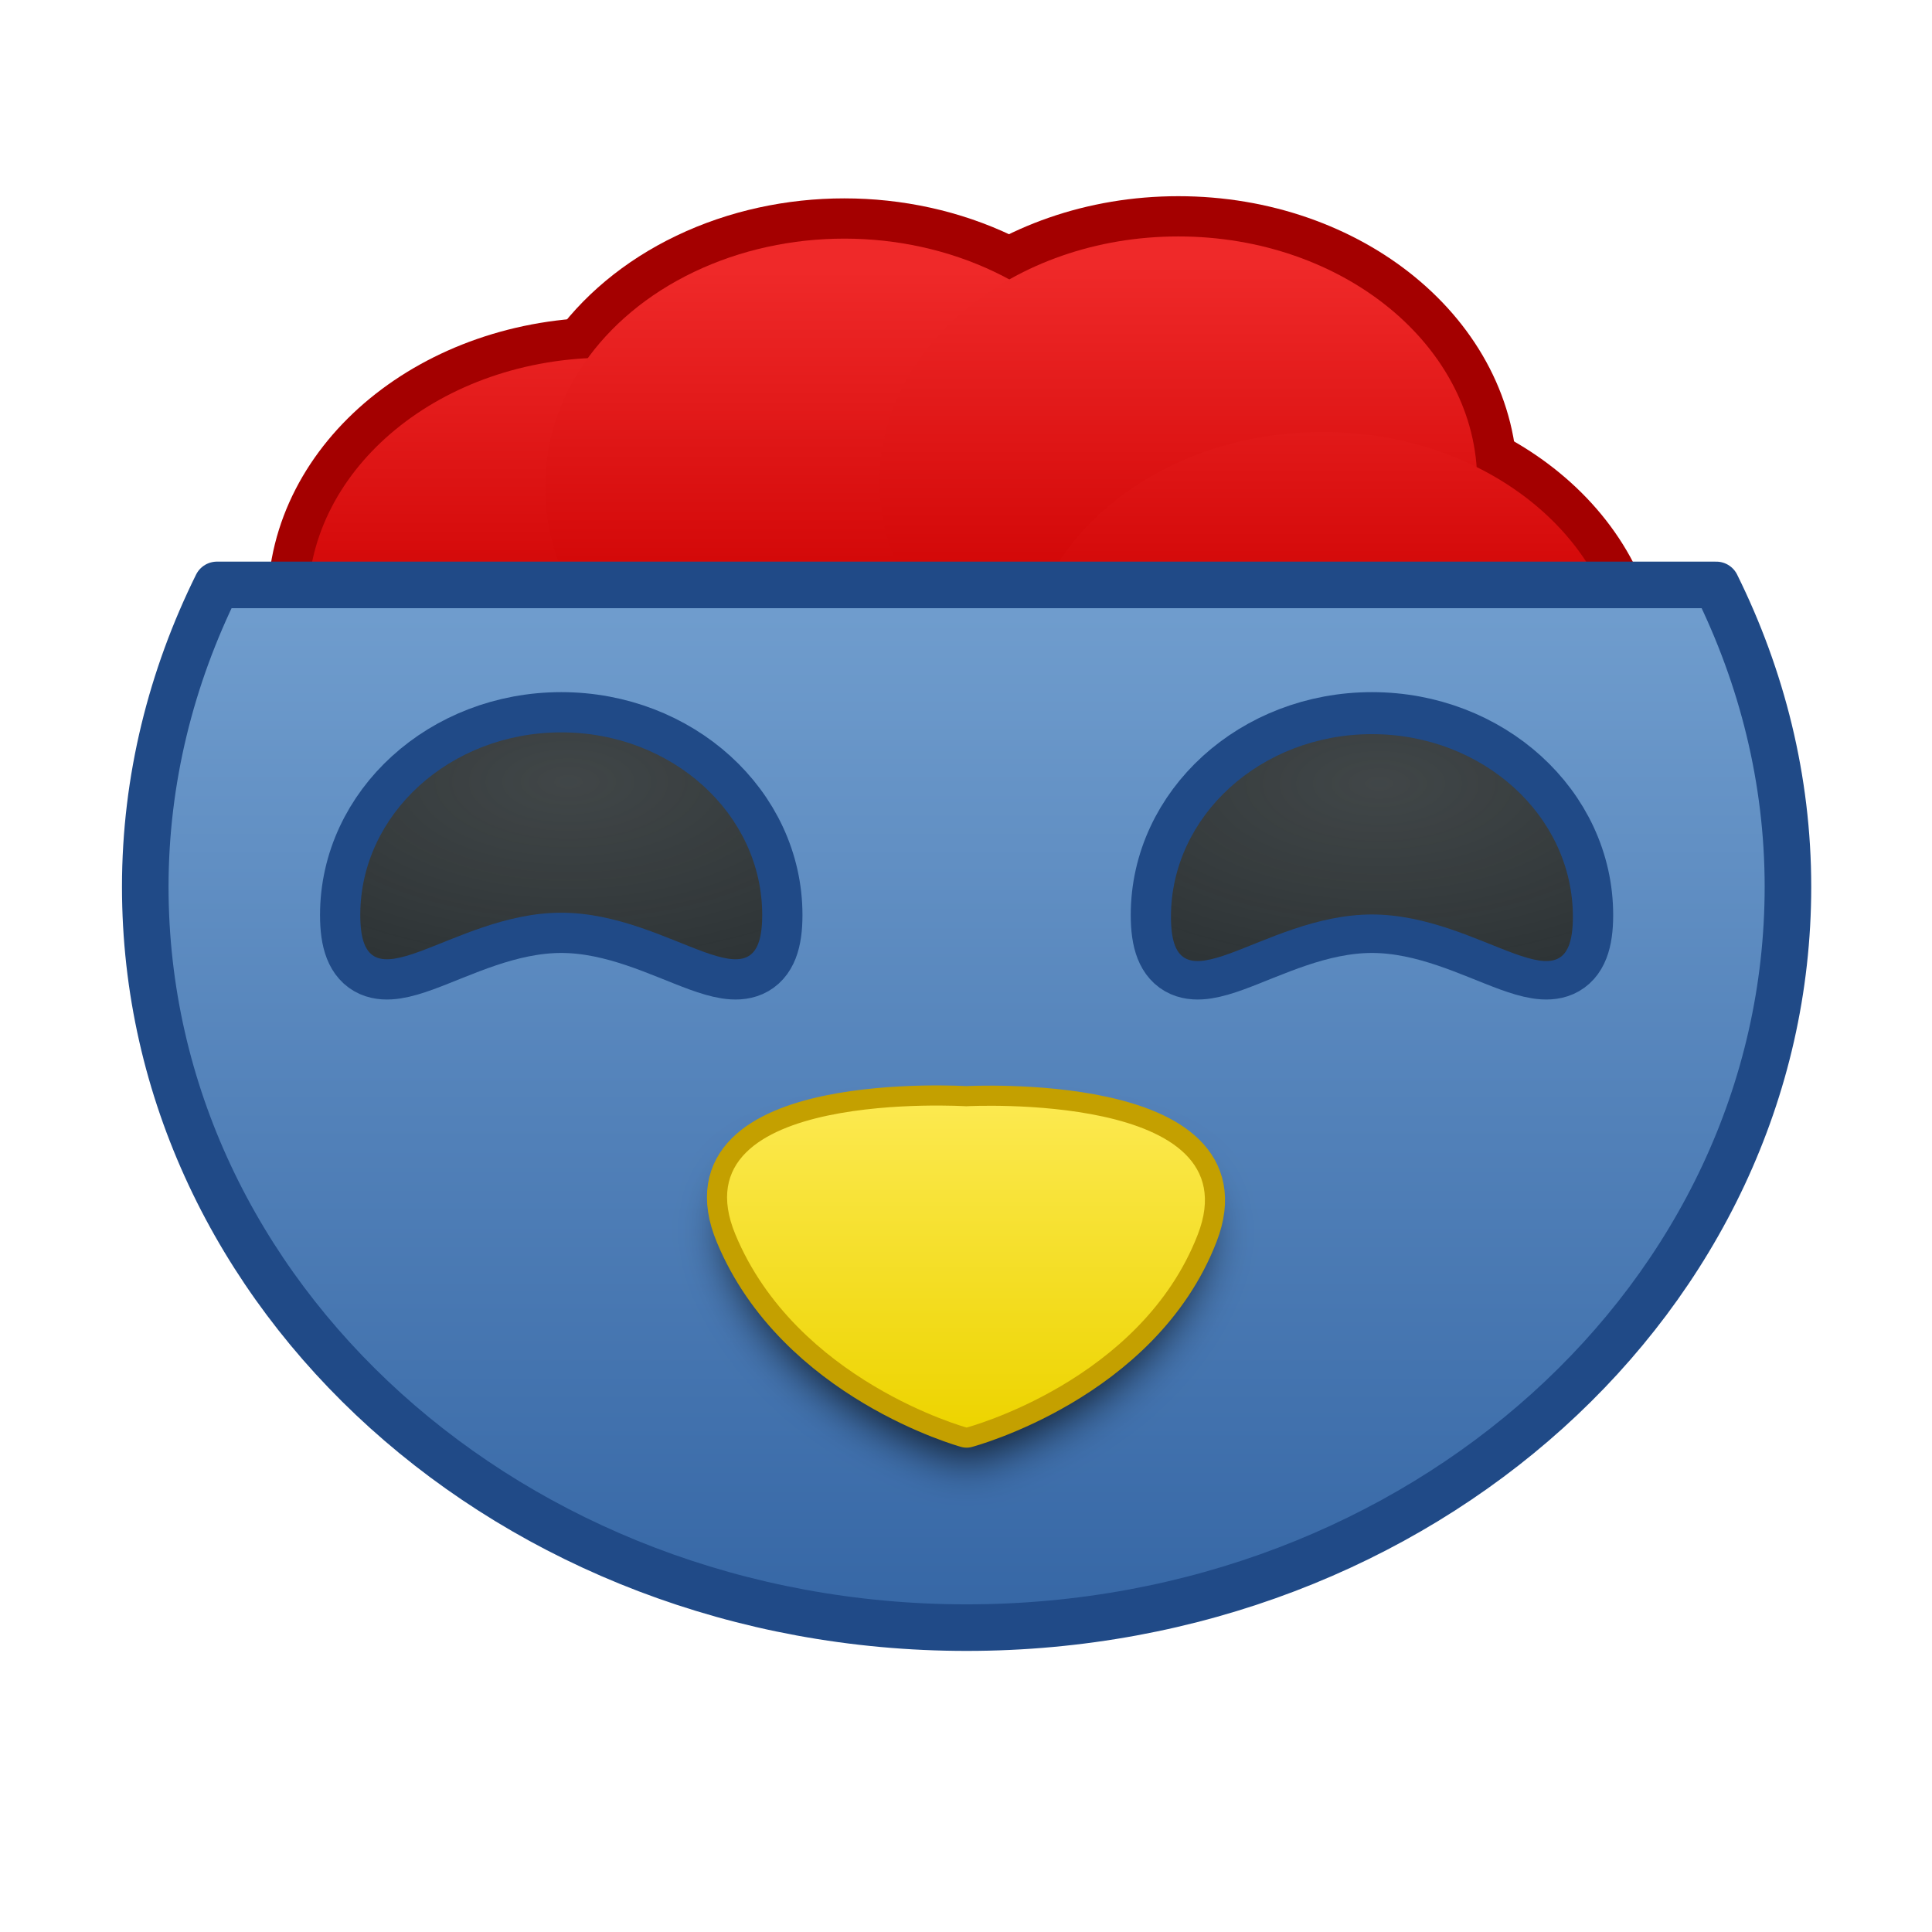
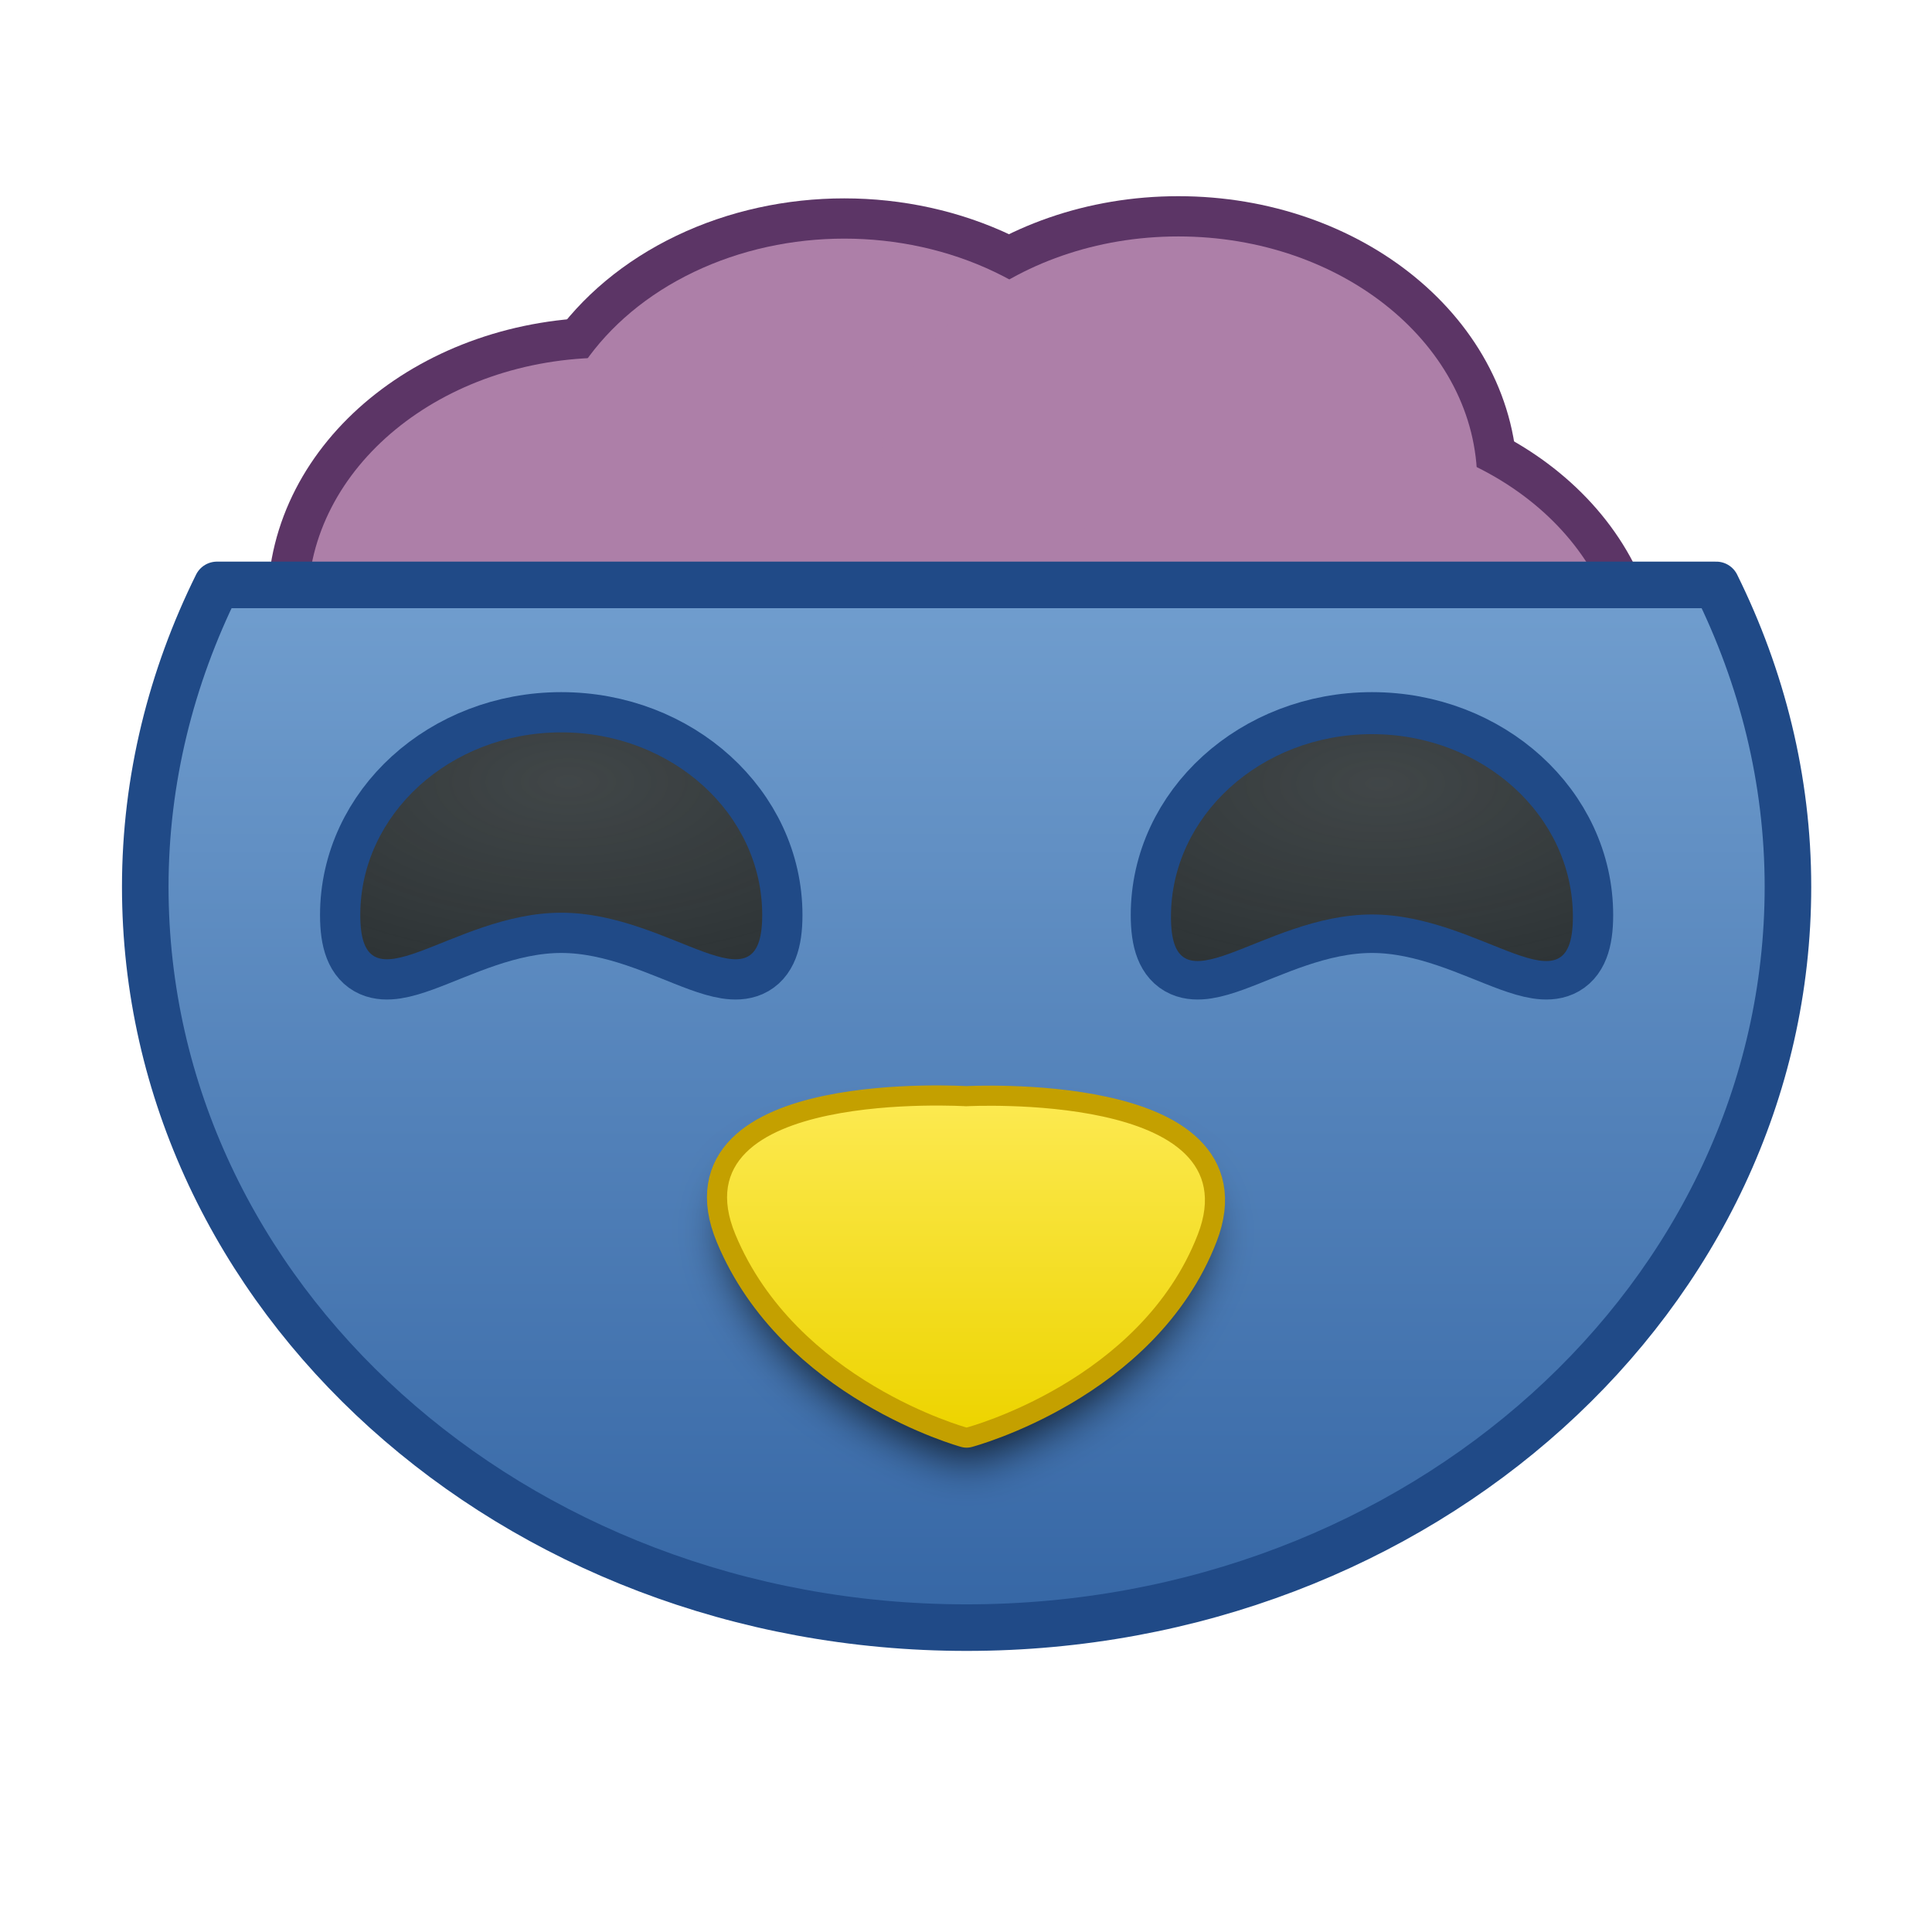
<svg xmlns="http://www.w3.org/2000/svg" xmlns:xlink="http://www.w3.org/1999/xlink" width="48px" height="48px" id="svg2993" version="1.1">
  <defs id="defs2995">
    <linearGradient id="linearGradient3839">
      <stop style="stop-color:#eeeeec;stop-opacity:1;" offset="0" id="stop3841" />
      <stop style="stop-color:#eeeeec;stop-opacity:0;" offset="1" id="stop3843" />
    </linearGradient>
    <linearGradient id="linearGradient3845">
      <stop style="stop-color:#aeaead;stop-opacity:1;" offset="0" id="stop3847" />
      <stop style="stop-color:#eeeeec;stop-opacity:0;" offset="1" id="stop3849" />
    </linearGradient>
    <linearGradient id="linearGradient3882">
      <stop style="stop-color:#babdb6;stop-opacity:1;" offset="0" id="stop3884" />
      <stop style="stop-color:#eeeeec;stop-opacity:1;" offset="1" id="stop3886" />
    </linearGradient>
    <linearGradient id="linearGradient3872">
      <stop id="stop3880" offset="0" style="stop-color:#e0e2dd;stop-opacity:1;" />
      <stop style="stop-color:#eeeeec;stop-opacity:1;" offset="1" id="stop3876" />
    </linearGradient>
    <linearGradient id="linearGradient4114">
      <stop style="stop-color:#edd400;stop-opacity:1;" offset="0" id="stop4116" />
      <stop style="stop-color:#fce94f;stop-opacity:1;" offset="1" id="stop4118" />
    </linearGradient>
    <linearGradient id="linearGradient3939">
      <stop style="stop-color:#ef2929;stop-opacity:1;" offset="0" id="stop3941" />
      <stop style="stop-color:#cc0000;stop-opacity:1;" offset="1" id="stop3943" />
    </linearGradient>
    <linearGradient id="linearGradient3820">
      <stop style="stop-color:#eeeeec;stop-opacity:1;" offset="0" id="stop3822" />
      <stop style="stop-color:#eeeeec;stop-opacity:0;" offset="1" id="stop3824" />
    </linearGradient>
    <linearGradient id="linearGradient3903">
      <stop style="stop-color:#eeeeec;stop-opacity:1;" offset="0" id="stop3905" />
      <stop style="stop-color:#ffffff;stop-opacity:0;" offset="1" id="stop3907" />
    </linearGradient>
    <linearGradient id="linearGradient3891">
      <stop style="stop-color:#2e3436;stop-opacity:1;" offset="0" id="stop3893" />
      <stop style="stop-color:#eeeeec;stop-opacity:1;" offset="1" id="stop3895" />
    </linearGradient>
    <linearGradient id="linearGradient3883">
      <stop style="stop-color:#2e3436;stop-opacity:1;" offset="0" id="stop3885" />
      <stop style="stop-color:#2e3436;stop-opacity:0;" offset="1" id="stop3887" />
    </linearGradient>
    <linearGradient id="linearGradient3801">
      <stop style="stop-color:#f57900;stop-opacity:1;" offset="0" id="stop3803" />
      <stop style="stop-color:#fcaf3e;stop-opacity:1;" offset="1" id="stop3805" />
    </linearGradient>
    <linearGradient id="linearGradient3784">
      <stop style="stop-color:#3465a4;stop-opacity:1;" offset="0" id="stop3786" />
      <stop style="stop-color:#729fcf;stop-opacity:1;" offset="1" id="stop3788" />
    </linearGradient>
    <linearGradient xlink:href="#linearGradient3784" id="linearGradient3790" x1="2.515" y1="44.204" x2="2.515" y2="17.14" gradientUnits="userSpaceOnUse" gradientTransform="translate(0.5149951,-3.186731)" />
    <linearGradient xlink:href="#linearGradient3801" id="linearGradient3808" gradientUnits="userSpaceOnUse" gradientTransform="matrix(0.680266,0,0,0.680266,7.673616,16.61139)" x1="24" y1="39.08" x2="23.87" y2="31.379" />
    <radialGradient xlink:href="#linearGradient3820" id="radialGradient3828" cx="23.093" cy="31.611" fx="23.093" fy="31.611" r="3.826" gradientTransform="matrix(1.135759,-1.098012,0.9194646,0.9510735,-31.29284,32.15095)" gradientUnits="userSpaceOnUse" spreadMethod="reflect" />
    <linearGradient xlink:href="#linearGradient4114" id="linearGradient3024" gradientUnits="userSpaceOnUse" gradientTransform="matrix(1.058086,0,0,0.5787752,-1.379071,12.84868)" x1="24" y1="39.08" x2="24" y2="28" />
    <filter id="filter3842" x="-0.115" width="1.231" y="-0.171" height="1.342">
      <feGaussianBlur stdDeviation="0.571" id="feGaussianBlur3844" />
    </filter>
    <linearGradient xlink:href="#linearGradient3939" id="linearGradient4031" gradientUnits="userSpaceOnUse" x1="25.065" y1="7.359" x2="25.065" y2="16.558" />
    <linearGradient xlink:href="#linearGradient3939" id="linearGradient4033" gradientUnits="userSpaceOnUse" x1="18.94" y1="9.921" x2="18.94" y2="19.171" />
    <linearGradient xlink:href="#linearGradient3939" id="linearGradient4035" gradientUnits="userSpaceOnUse" x1="11.44" y1="9.921" x2="11.44" y2="19.186" />
    <linearGradient xlink:href="#linearGradient3939" id="linearGradient4043" gradientUnits="userSpaceOnUse" x1="7.315" y1="5.671" x2="7.315" y2="14.695" />
    <linearGradient xlink:href="#linearGradient4114" id="linearGradient4128" x1="24.015" y1="35.467" x2="24.015" y2="27.485" gradientUnits="userSpaceOnUse" />
    <radialGradient xlink:href="#linearGradient3839" id="radialGradient3845" cx="14.034" cy="19.384" fx="14.034" fy="19.384" r="4.993" gradientTransform="matrix(1.982513,-2.6849957e-7,1.3214049e-7,0.9756823,-13.70066,0.51102)" gradientUnits="userSpaceOnUse" />
    <radialGradient xlink:href="#linearGradient3839" id="radialGradient3849" gradientUnits="userSpaceOnUse" gradientTransform="matrix(1.982513,-2.6849957e-7,1.3214049e-7,0.9756823,6.99026,0.339145)" cx="14.034" cy="19.384" fx="14.034" fy="19.384" r="4.993" />
    <radialGradient xlink:href="#linearGradient3839" id="radialGradient3869" gradientUnits="userSpaceOnUse" gradientTransform="matrix(1.982513,-2.6849957e-7,1.3214049e-7,0.9756823,6.440102,0.5552141)" cx="14.034" cy="19.384" fx="14.034" fy="19.384" r="4.993" />
  </defs>
  <g id="layer1">
-     <g id="g3904" style="stroke:#a40000;stroke-opacity:1;stroke-width:2;stroke-miterlimit:4;stroke-dasharray:none">
-       <path style="fill:url(#linearGradient4031);fill-opacity:1;stroke:#a40000;stroke-opacity:1;stroke-width:2;stroke-miterlimit:4;stroke-dasharray:none" id="path3906" d="m 22.539,15.296 c 0,3.368 -3.324,6.099 -7.425,6.099 -4.101,0 -7.425,-2.731 -7.425,-6.099 0,-3.368 3.324,-6.099 7.425,-6.099 4.101,0 7.425,2.731 7.425,6.099 z" transform="translate(-0.0392136,-0.3106602)" />
-       <path d="m 22.539,15.296 a 7.425,6.099 0 1 1 -14.849,0 7.425,6.099 0 1 1 14.849,0 z" id="path3908" style="fill:url(#linearGradient4033);fill-opacity:1;stroke:#a40000;stroke-opacity:1;stroke-width:2;stroke-miterlimit:4;stroke-dasharray:none" transform="translate(5.862012,-3.197735)" />
-       <path transform="translate(14.16163,-3.322735)" style="fill:url(#linearGradient4035);fill-opacity:1;stroke:#a40000;stroke-opacity:1;stroke-width:2;stroke-miterlimit:4;stroke-dasharray:none" id="path3910" d="m 22.539,15.296 c 0,3.368 -3.324,6.099 -7.425,6.099 -4.101,0 -7.425,-2.731 -7.425,-6.099 0,-3.368 3.324,-6.099 7.425,-6.099 4.101,0 7.425,2.731 7.425,6.099 z" />
-       <path d="m 22.539,15.296 c 0,3.368 -3.324,6.099 -7.425,6.099 -4.101,0 -7.425,-2.731 -7.425,-6.099 0,-3.368 3.324,-6.099 7.425,-6.099 4.101,0 7.425,2.731 7.425,6.099 z" id="path3912" style="fill:url(#linearGradient4043);fill-opacity:1;stroke:#a40000;stroke-opacity:1;stroke-width:2;stroke-miterlimit:4;stroke-dasharray:none" transform="translate(17.74498,1.534783)" />
+     <g id="g3904" style="stroke:#5c3566;stroke-opacity:1;stroke-width:2;stroke-miterlimit:4;stroke-dasharray:none">
+       <path style="fill:url(#linearGradient4031);fill-opacity:1;stroke:#5c3566;stroke-opacity:1;stroke-width:2;stroke-miterlimit:4;stroke-dasharray:none" id="path3906" d="m 22.539,15.296 c 0,3.368 -3.324,6.099 -7.425,6.099 -4.101,0 -7.425,-2.731 -7.425,-6.099 0,-3.368 3.324,-6.099 7.425,-6.099 4.101,0 7.425,2.731 7.425,6.099 z" transform="translate(-0.0392136,-0.3106602)" />
+       <path d="m 22.539,15.296 a 7.425,6.099 0 1 1 -14.849,0 7.425,6.099 0 1 1 14.849,0 z" id="path3908" style="fill:url(#linearGradient4033);fill-opacity:1;stroke:#5c3566;stroke-opacity:1;stroke-width:2;stroke-miterlimit:4;stroke-dasharray:none" transform="translate(5.862012,-3.197735)" />
+       <path transform="translate(14.16163,-3.322735)" style="fill:url(#linearGradient4035);fill-opacity:1;stroke:#5c3566;stroke-opacity:1;stroke-width:2;stroke-miterlimit:4;stroke-dasharray:none" id="path3910" d="m 22.539,15.296 c 0,3.368 -3.324,6.099 -7.425,6.099 -4.101,0 -7.425,-2.731 -7.425,-6.099 0,-3.368 3.324,-6.099 7.425,-6.099 4.101,0 7.425,2.731 7.425,6.099 z" />
+       <path d="m 22.539,15.296 c 0,3.368 -3.324,6.099 -7.425,6.099 -4.101,0 -7.425,-2.731 -7.425,-6.099 0,-3.368 3.324,-6.099 7.425,-6.099 4.101,0 7.425,2.731 7.425,6.099 z" id="path3912" style="fill:url(#linearGradient4043);fill-opacity:1;stroke:#5c3566;stroke-opacity:1;stroke-width:2;stroke-miterlimit:4;stroke-dasharray:none" transform="translate(17.74498,1.534783)" />
    </g>
-     <g id="g4045">
-       <path transform="translate(-0.0392136,-0.3106602)" d="m 22.539,15.296 c 0,3.368 -3.324,6.099 -7.425,6.099 -4.101,0 -7.425,-2.731 -7.425,-6.099 0,-3.368 3.324,-6.099 7.425,-6.099 4.101,0 7.425,2.731 7.425,6.099 z" id="path3796" style="fill:url(#linearGradient4031);fill-opacity:1;stroke:none" />
-       <path transform="translate(5.862012,-3.197735)" style="fill:url(#linearGradient4033);fill-opacity:1;stroke:none" id="path3798" d="m 22.539,15.296 a 7.425,6.099 0 1 1 -14.849,0 7.425,6.099 0 1 1 14.849,0 z" />
-       <path d="m 22.539,15.296 c 0,3.368 -3.324,6.099 -7.425,6.099 -4.101,0 -7.425,-2.731 -7.425,-6.099 0,-3.368 3.324,-6.099 7.425,-6.099 4.101,0 7.425,2.731 7.425,6.099 z" id="path3800" style="fill:url(#linearGradient4035);fill-opacity:1;stroke:none" transform="translate(14.16163,-3.322735)" />
-       <path transform="translate(17.74498,1.534783)" style="fill:url(#linearGradient4043);fill-opacity:1;stroke:none" id="path3802" d="m 22.539,15.296 c 0,3.368 -3.324,6.099 -7.425,6.099 -4.101,0 -7.425,-2.731 -7.425,-6.099 0,-3.368 3.324,-6.099 7.425,-6.099 4.101,0 7.425,2.731 7.425,6.099 z" />
+     <g id="g4045" style="fill:#ad7fa8">
+       <path transform="translate(-0.0392136,-0.3106602)" d="m 22.539,15.296 c 0,3.368 -3.324,6.099 -7.425,6.099 -4.101,0 -7.425,-2.731 -7.425,-6.099 0,-3.368 3.324,-6.099 7.425,-6.099 4.101,0 7.425,2.731 7.425,6.099 z" id="path3796" style="fill:#ad7fa8;fill-opacity:1;stroke:none" />
+       <path transform="translate(5.862012,-3.197735)" style="fill:#ad7fa8;fill-opacity:1;stroke:none" id="path3798" d="m 22.539,15.296 a 7.425,6.099 0 1 1 -14.849,0 7.425,6.099 0 1 1 14.849,0 z" />
+       <path d="m 22.539,15.296 c 0,3.368 -3.324,6.099 -7.425,6.099 -4.101,0 -7.425,-2.731 -7.425,-6.099 0,-3.368 3.324,-6.099 7.425,-6.099 4.101,0 7.425,2.731 7.425,6.099 z" id="path3800" style="fill:#ad7fa8;fill-opacity:1;stroke:none" transform="translate(14.16163,-3.322735)" />
+       <path transform="translate(17.74498,1.534783)" style="fill:#ad7fa8;fill-opacity:1;stroke:none" id="path3802" d="m 22.539,15.296 c 0,3.368 -3.324,6.099 -7.425,6.099 -4.101,0 -7.425,-2.731 -7.425,-6.099 0,-3.368 3.324,-6.099 7.425,-6.099 4.101,0 7.425,2.731 7.425,6.099 z" />
    </g>
    <path style="fill:url(#linearGradient3790);fill-opacity:1;stroke:#204a87;stroke-width:1.157;stroke-linecap:square;stroke-linejoin:round;stroke-miterlimit:4;stroke-opacity:1;stroke-dasharray:none" d="m 5.39,14.532 c -1.133,2.291 -1.781,4.829 -1.781,7.5 0,10.174 9.128,18.406 20.406,18.406 11.278,0 20.406,-8.232 20.406,-18.406 0,-2.671 -0.648,-5.209 -1.781,-7.5 l -37.25,0 z" id="path3006" />
    <path d="m 24.015,28.281 0,7.982 c 0,0 -4.232,-1.158 -5.744,-4.796 -1.512,-3.638 5.744,-3.186 5.744,-3.186 z m 0,-1.56e-4 0,7.982 c 0,0 4.332,-1.146 5.744,-4.796 1.379,-3.565 -5.744,-3.187 -5.744,-3.187 z" style="fill:#000000;fill-opacity:1;stroke:none;opacity:0.777;filter:url(#filter3842)" id="path3824" />
    <path d="m 24.015,27.485 0,7.982 c 0,0 -4.232,-1.158 -5.744,-4.796 -1.512,-3.638 5.744,-3.186 5.744,-3.186 z m 0,-1.56e-4 0,7.982 c 0,0 4.332,-1.146 5.744,-4.796 1.379,-3.565 -5.744,-3.187 -5.744,-3.187 z" style="fill:url(#linearGradient3024);fill-opacity:1;stroke:#c4a000;stroke-linejoin:round" id="path3026" />
    <path id="path3037" style="fill:url(#linearGradient4128);fill-opacity:1;stroke:none" d="m 24.015,27.485 0,7.982 c 0,0 -4.232,-1.158 -5.744,-4.796 -1.512,-3.638 5.744,-3.186 5.744,-3.186 z m 0,-1.56e-4 0,7.982 c 0,0 4.332,-1.146 5.744,-4.796 1.379,-3.565 -5.744,-3.187 -5.744,-3.187 z" />
    <path style="fill:#2e3436;fill-opacity:1;stroke:#204a87;stroke-width:2;stroke-linejoin:round;stroke-miterlimit:4;stroke-opacity:1;stroke-dasharray:none" d="m 18.937,22.734 c 0,2.506 -2.235,-0.058 -4.993,-0.058 -2.758,0 -4.993,2.564 -4.993,0.058 0,-2.506 2.235,-4.538 4.993,-4.538 2.758,0 4.993,2.032 4.993,4.538 z" id="path3825" />
    <path id="path3816" d="m 18.937,22.734 c 0,2.506 -2.235,-0.058 -4.993,-0.058 -2.758,0 -4.993,2.564 -4.993,0.058 0,-2.506 2.235,-4.538 4.993,-4.538 2.758,0 4.993,2.032 4.993,4.538 z" style="fill:#2e3436;fill-opacity:1;stroke:none;stroke-width:2;stroke-linejoin:round;stroke-miterlimit:4;stroke-opacity:1;stroke-dasharray:none" />
    <path style="fill:url(#radialGradient3845);fill-opacity:1;stroke:none;stroke-width:2;stroke-linejoin:round;stroke-miterlimit:4;stroke-opacity:1;stroke-dasharray:none;opacity:0.1" d="m 18.937,22.734 c 0,2.506 -2.235,-0.058 -4.993,-0.058 -2.758,0 -4.993,2.564 -4.993,0.058 0,-2.506 2.235,-4.538 4.993,-4.538 2.758,0 4.993,2.032 4.993,4.538 z" id="path3820" />
    <path id="path3865" d="m 29.093,22.734 c 0,2.506 2.235,-0.058 4.993,-0.058 2.758,0 4.993,2.564 4.993,0.058 0,-2.506 -2.235,-4.538 -4.993,-4.538 -2.758,0 -4.993,2.032 -4.993,4.538 z" style="fill:#2e3436;fill-opacity:1;stroke:#204a87;stroke-width:2;stroke-linejoin:round;stroke-miterlimit:4;stroke-opacity:1;stroke-dasharray:none" />
    <path style="fill:#2e3436;fill-opacity:1;stroke:none" d="m 39.078,22.778 c 0,2.506 -2.235,-0.058 -4.993,-0.058 -2.758,0 -4.993,2.564 -4.993,0.058 0,-2.506 2.235,-4.538 4.993,-4.538 2.758,0 4.993,2.032 4.993,4.538 z" id="path3871" />
    <path id="path3867" d="m 39.078,22.778 c 0,2.506 -2.235,-0.058 -4.993,-0.058 -2.758,0 -4.993,2.564 -4.993,0.058 0,-2.506 2.235,-4.538 4.993,-4.538 2.758,0 4.993,2.032 4.993,4.538 z" style="opacity:0.1;fill:url(#radialGradient3869);fill-opacity:1;stroke:none" />
  </g>
</svg>
